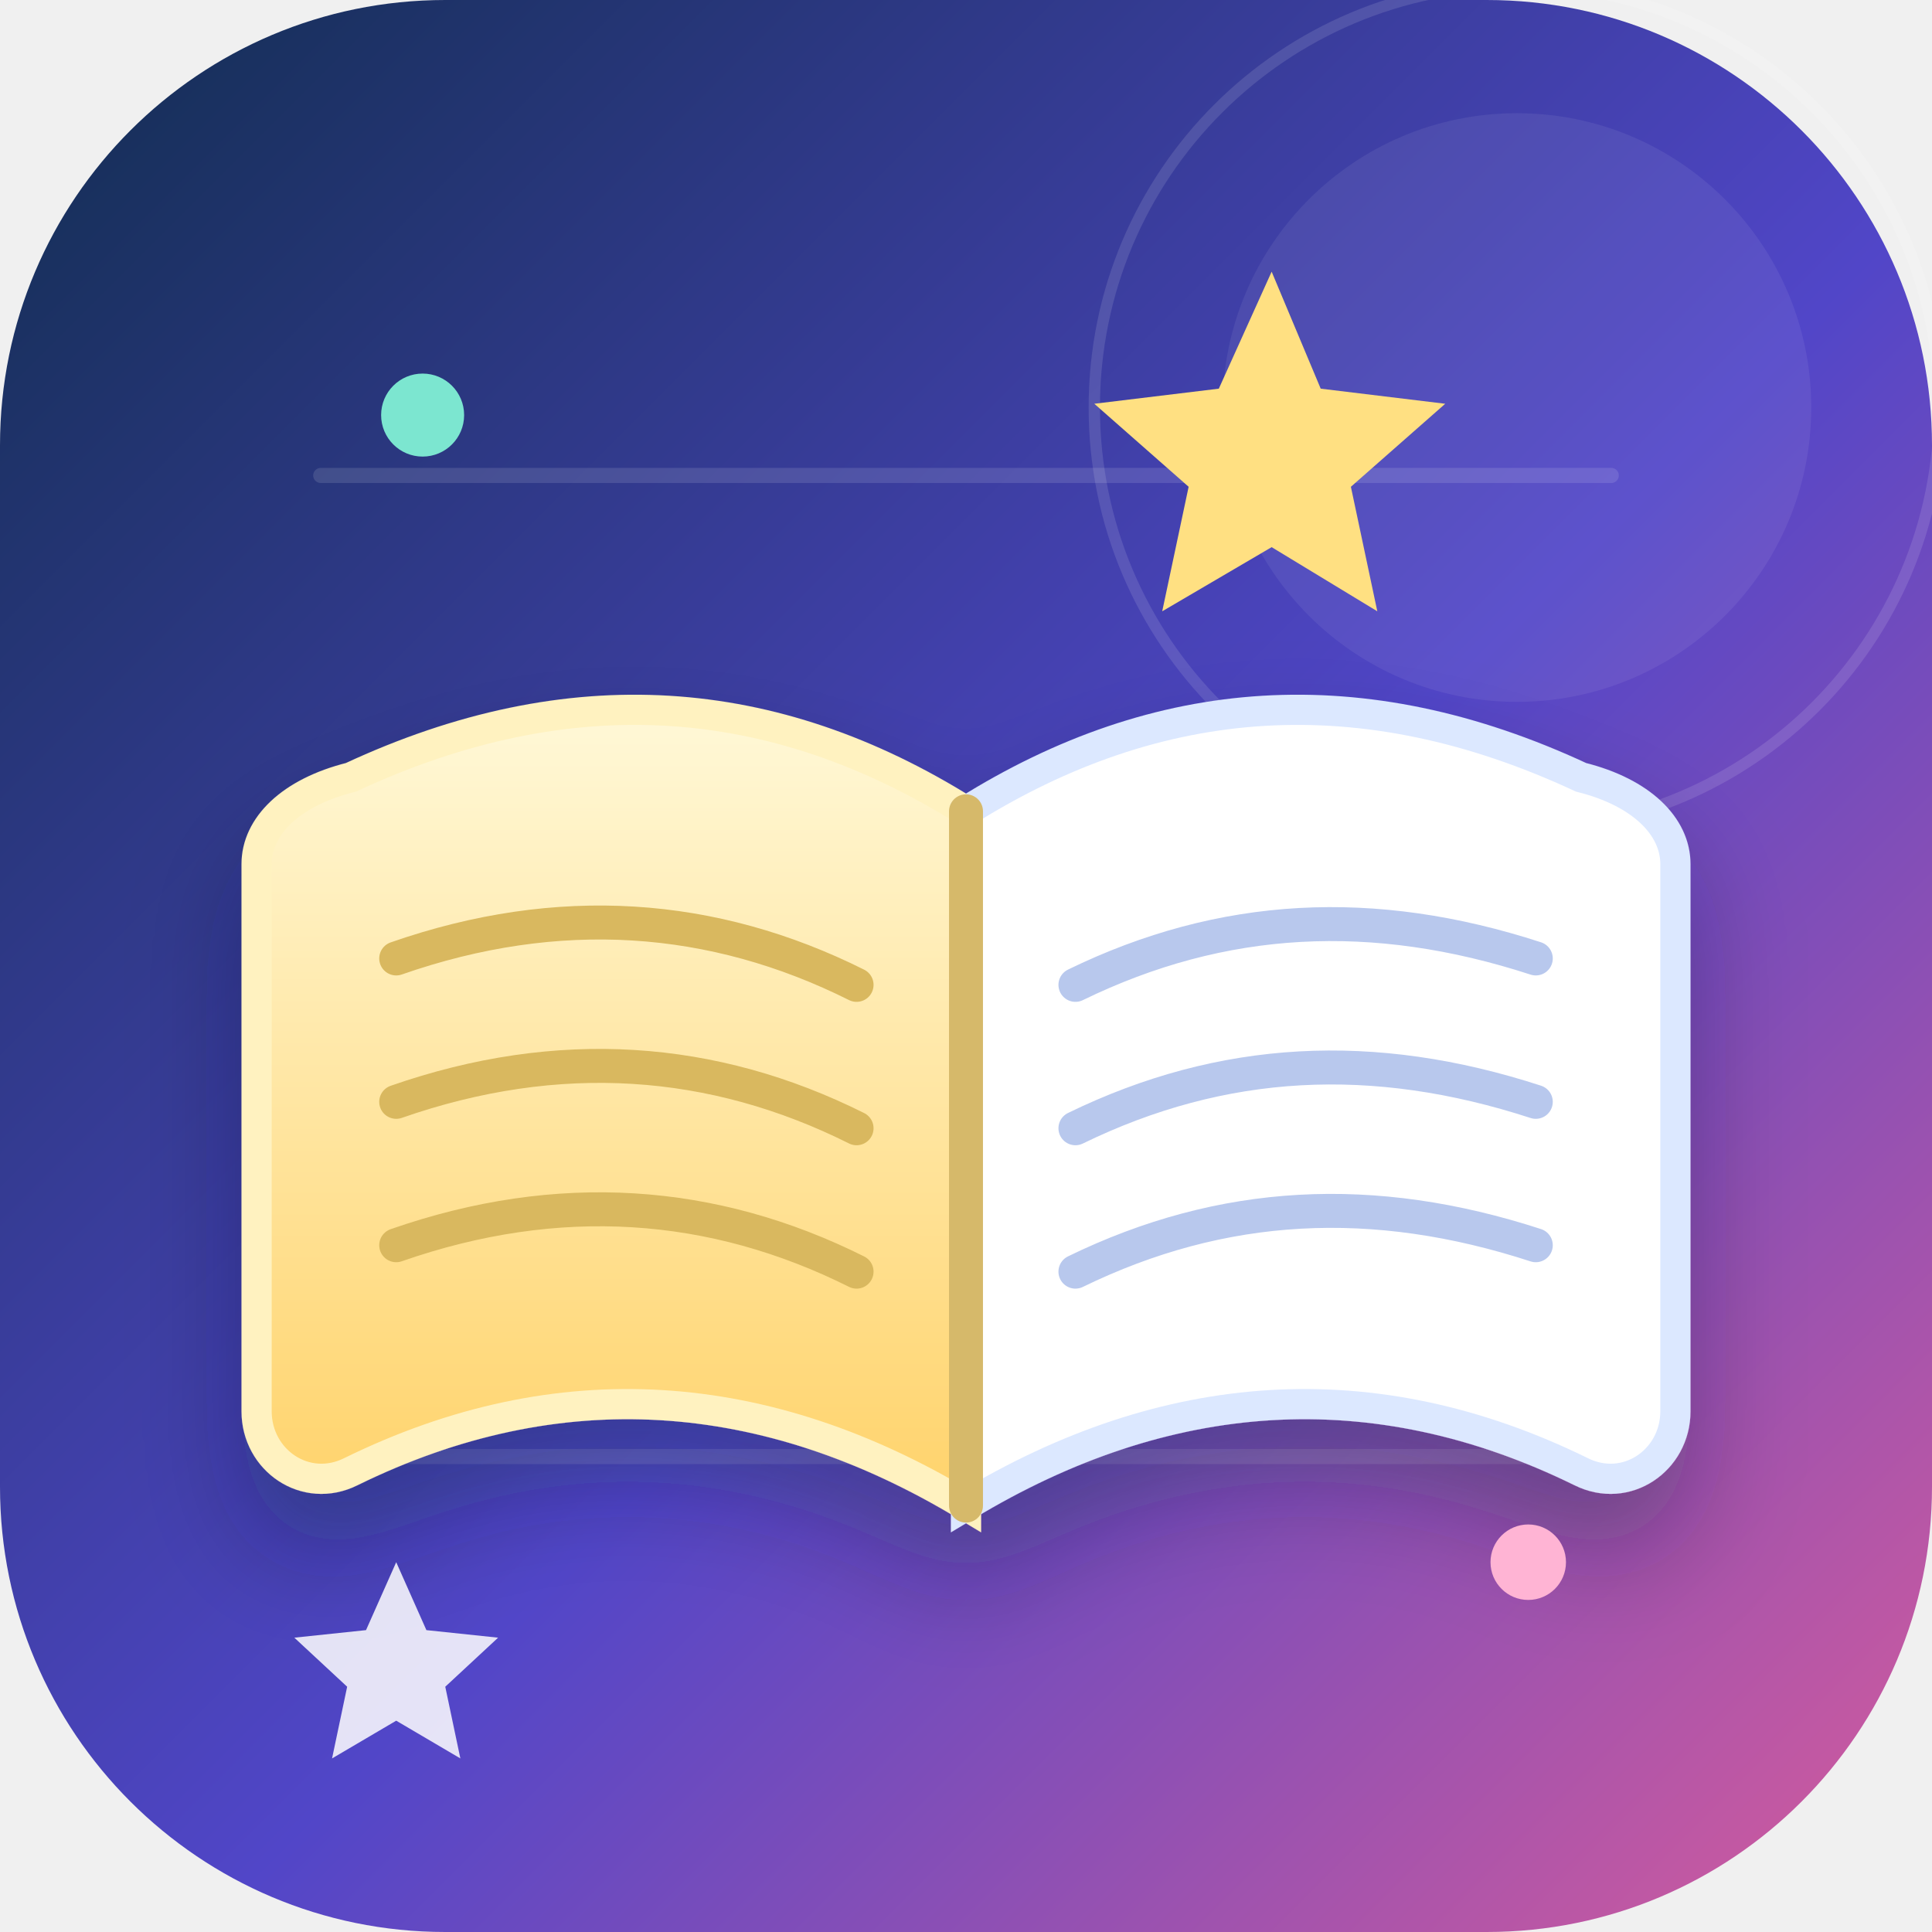
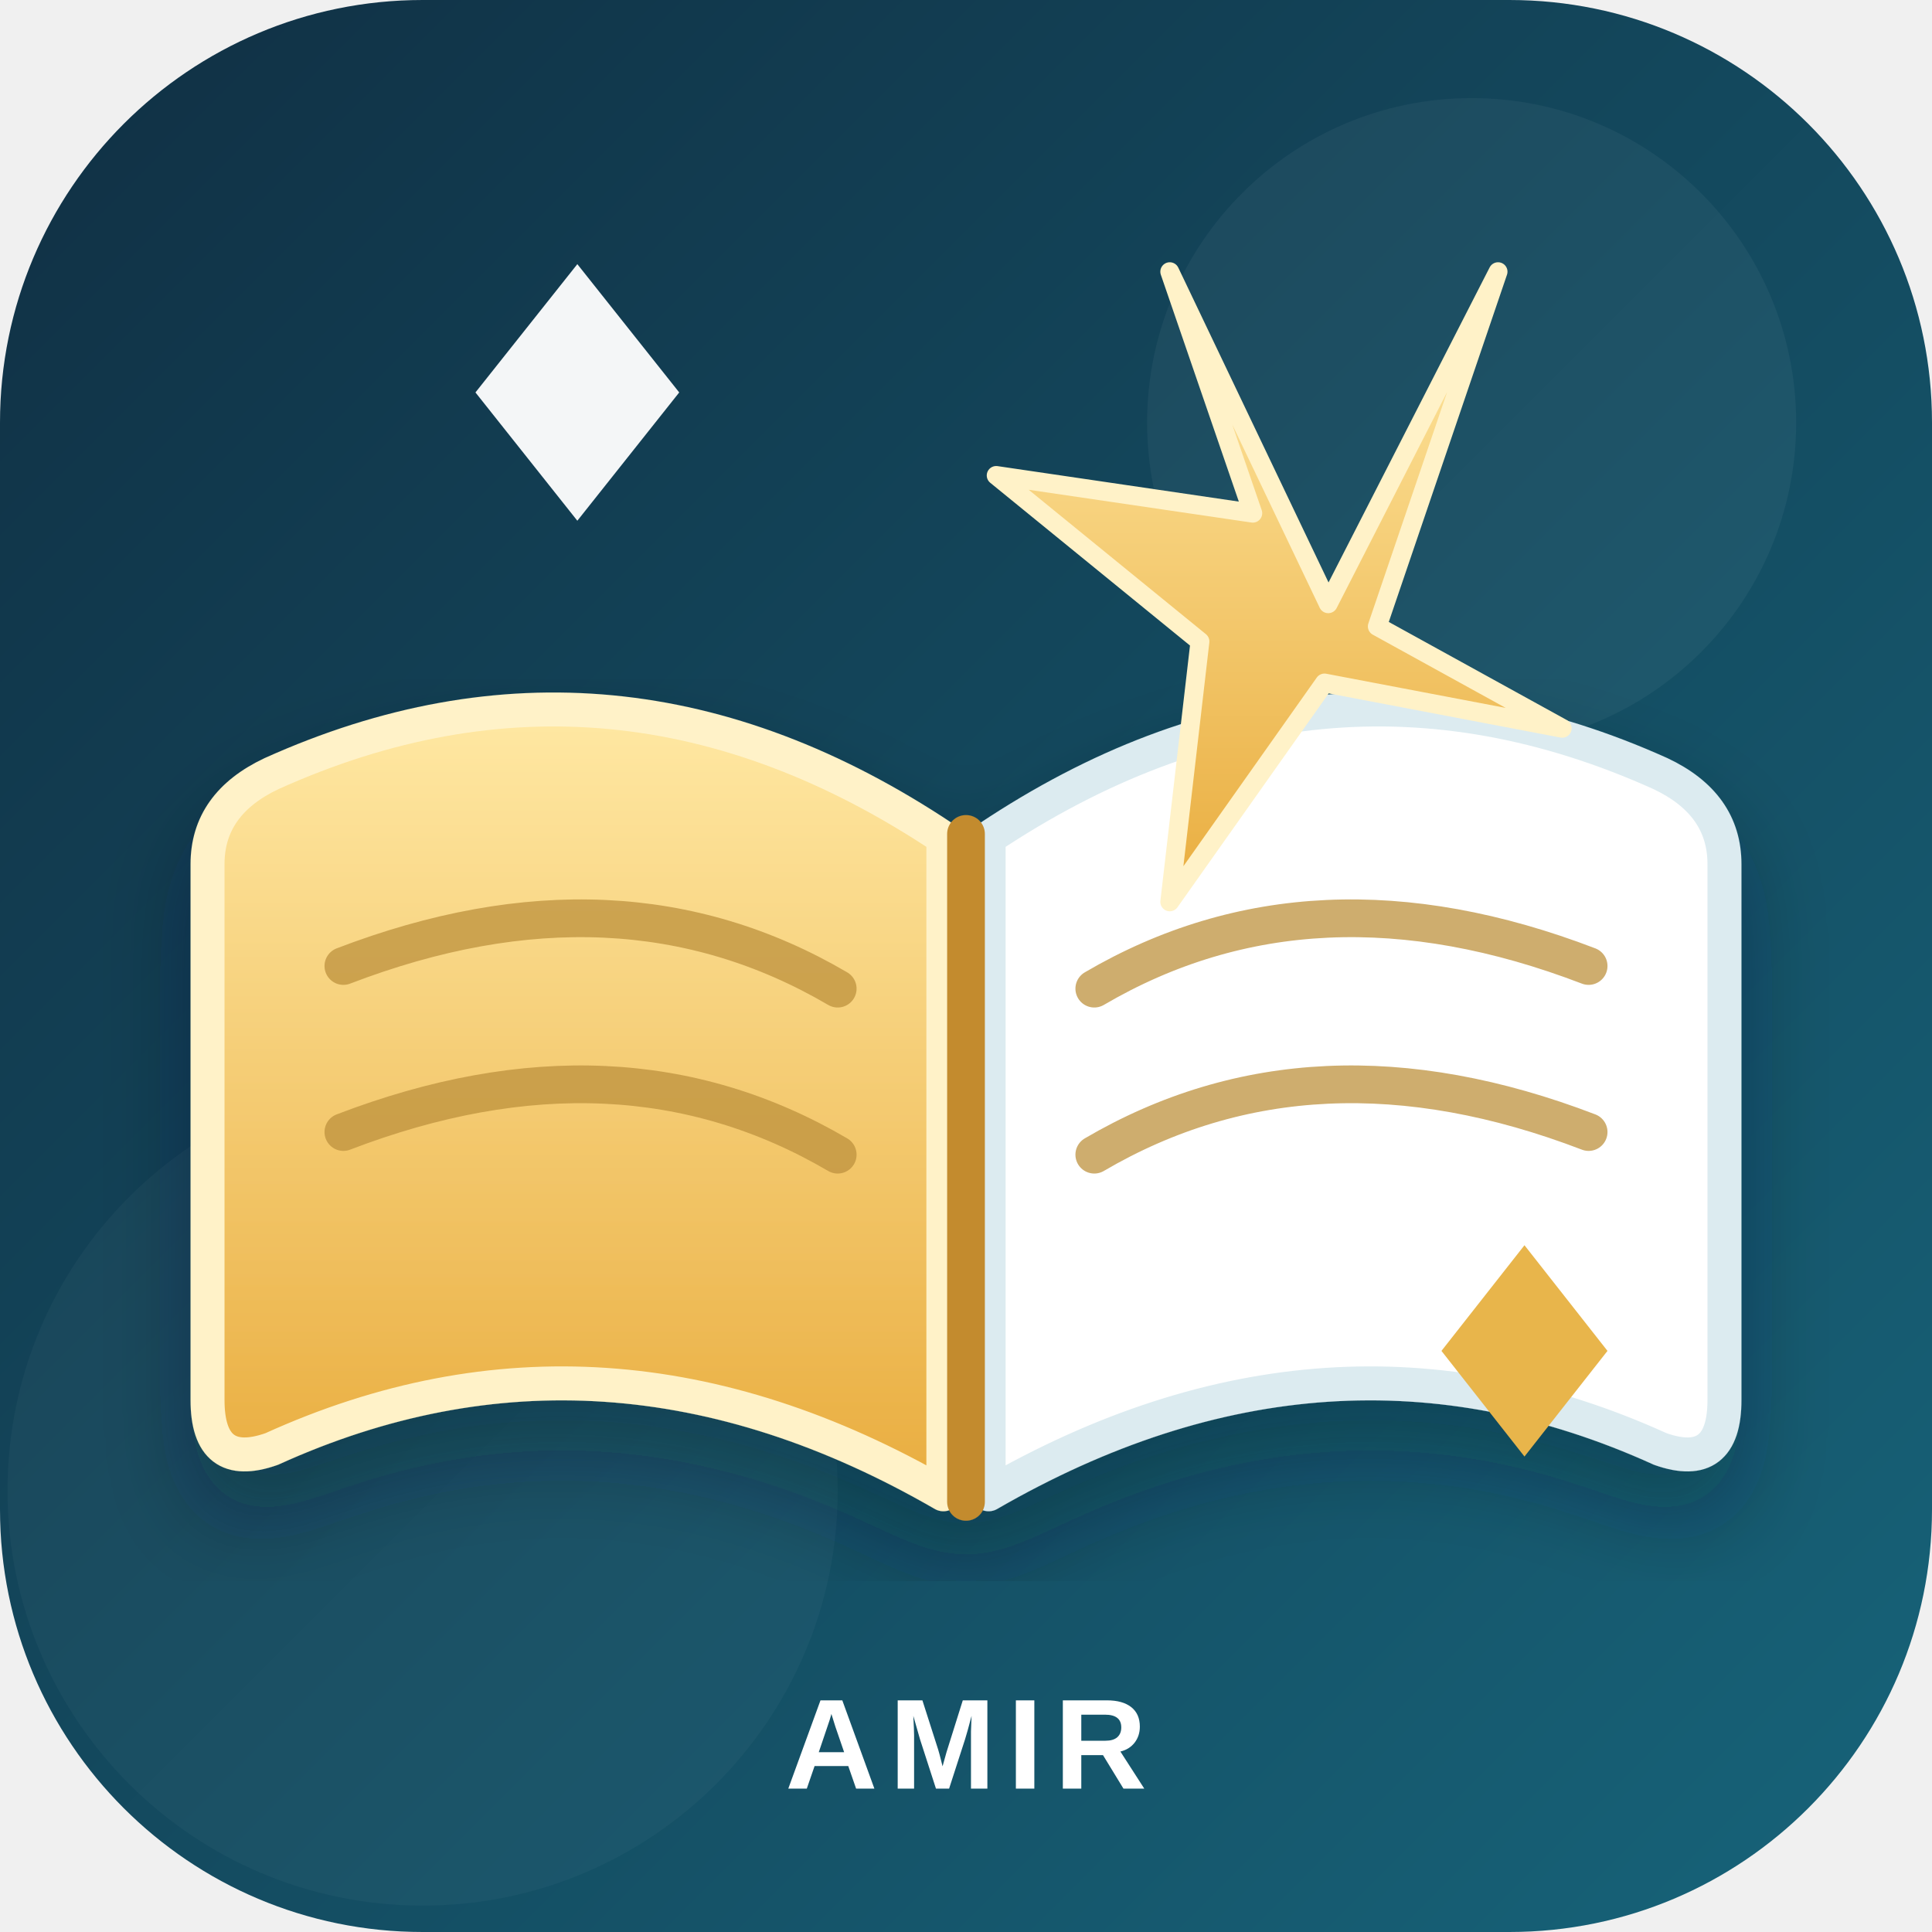
<svg xmlns="http://www.w3.org/2000/svg" viewBox="0 0 512 512">
  <defs>
    <linearGradient id="bg" x1="0" y1="0" x2="1" y2="1">
-       <stop stop-color="#102d4e" />
-       <stop offset=".55" stop-color="#5146c8" />
-       <stop offset="1" stop-color="#d95c9b" />
+       <stop stop-color="#102f43" />
+       <stop offset="1" stop-color="#17647a" />
    </linearGradient>
-     <linearGradient id="book" x1="0" y1="0" x2="0" y2="1">
-       <stop stop-color="#fff8d7" />
-       <stop offset="1" stop-color="#ffd36b" />
+     <linearGradient id="gold" x1="0" y1="0" x2="0" y2="1">
+       <stop stop-color="#ffe8a3" />
+       <stop offset="1" stop-color="#e9ad3f" />
    </linearGradient>
-     <filter id="shadow" x="-30%" y="-30%" width="160%" height="170%">
-       <feDropShadow dx="0" dy="16" stdDeviation="14" flood-color="#08152f" flood-opacity=".3" />
+     <filter id="s">
+       <feDropShadow dx="0" dy="13" stdDeviation="12" flood-color="#061a28" flood-opacity=".32" />
    </filter>
  </defs>
-   <rect width="512" height="512" rx="118" fill="url(#bg)" />
-   <circle cx="402" cy="108" r="78" fill="#fff" opacity=".07" />
-   <circle cx="402" cy="108" r="112" fill="none" stroke="#fff" stroke-opacity=".12" stroke-width="3" />
-   <path d="M85 126h342M85 386h342" stroke="#fff" stroke-opacity=".12" stroke-width="4" stroke-linecap="round" />
-   <g filter="url(#shadow)">
-     <path d="M93 206c58-27 112-23 163 9v184c-53-32-108-36-163-9-12 6-25-3-25-16V229c0-10 9-19 25-23Z" fill="url(#book)" stroke="#fff2c0" stroke-width="8" />
-     <path d="M419 206c-58-27-112-23-163 9v184c53-32 108-36 163-9 12 6 25-3 25-16V229c0-10-9-19-25-23Z" fill="#fff" stroke="#dce8ff" stroke-width="8" />
-     <path d="M256 215v184" stroke="#d6b96b" stroke-width="9" stroke-linecap="round" />
-     <path d="M105 254c43-15 84-12 122 7M105 292c43-15 84-12 122 7M105 330c43-15 84-12 122 7" fill="none" stroke="#d9b85e" stroke-width="9" stroke-linecap="round" />
-     <path d="M285 261c39-19 79-21 122-7M285 299c39-19 79-21 122-7M285 337c39-19 79-21 122-7" fill="none" stroke="#b8c8ed" stroke-width="9" stroke-linecap="round" />
+   <rect width="512" height="512" rx="112" fill="url(#bg)" />
+   <circle cx="390" cy="112" r="86" fill="#fff" opacity=".045" />
+   <circle cx="112" cy="395" r="110" fill="#fff" opacity=".035" />
+   <g filter="url(#s)">
+     <path d="M72 205Q163 164 250 222V396Q160 344 72 384Q55 390 55 371V229Q55 213 72 205Z" fill="url(#gold)" stroke="#fff2c8" stroke-width="9" stroke-linejoin="round" />
+     <path d="M440 205Q349 164 262 222V396Q352 344 440 384Q457 390 457 371V229Q457 213 440 205Z" fill="#fff" stroke="#dcebf0" stroke-width="9" stroke-linejoin="round" />
+     <path d="M256 221V398" stroke="#c38b2f" stroke-width="10" stroke-linecap="round" />
+     <path d="M91 256Q164 228 222 262M91 300Q164 272 222 306M290 262Q348 228 421 256M290 306Q348 272 421 300" fill="none" stroke="#bd913e" stroke-width="10" stroke-linecap="round" opacity=".75" />
  </g>
-   <path d="m337 72 13 31 33 4-25 22 7 33-28-17-29 17 7-33-25-22 33-4z" fill="#ffe082" />
-   <circle cx="112" cy="110" r="11" fill="#7ce6d0" />
-   <circle cx="405" cy="414" r="10" fill="#ffb4d4" />
-   <path d="m105 414 8 18 19 2-14 13 4 19-17-10-17 10 4-19-14-13 19-2z" fill="#fff" opacity=".85" />
+   <path d="M310 72 352 160 397 72 365 166 414 193 351 181 310 239 318 170 264 126 332 136Z" fill="url(#gold)" stroke="#fff2c8" stroke-width="5" stroke-linejoin="round" />
+   <path d="m126 104 27-34 27 34-27 34Z" fill="#fff" opacity=".95" />
+   <path d="m382 358 22-28 22 28-22 28Z" fill="#e8b54b" />
+   <text x="256" y="474" text-anchor="middle" font-family="Arial,sans-serif" font-size="34" font-weight="800" letter-spacing="3" fill="#fff">AMIR</text>
</svg>
